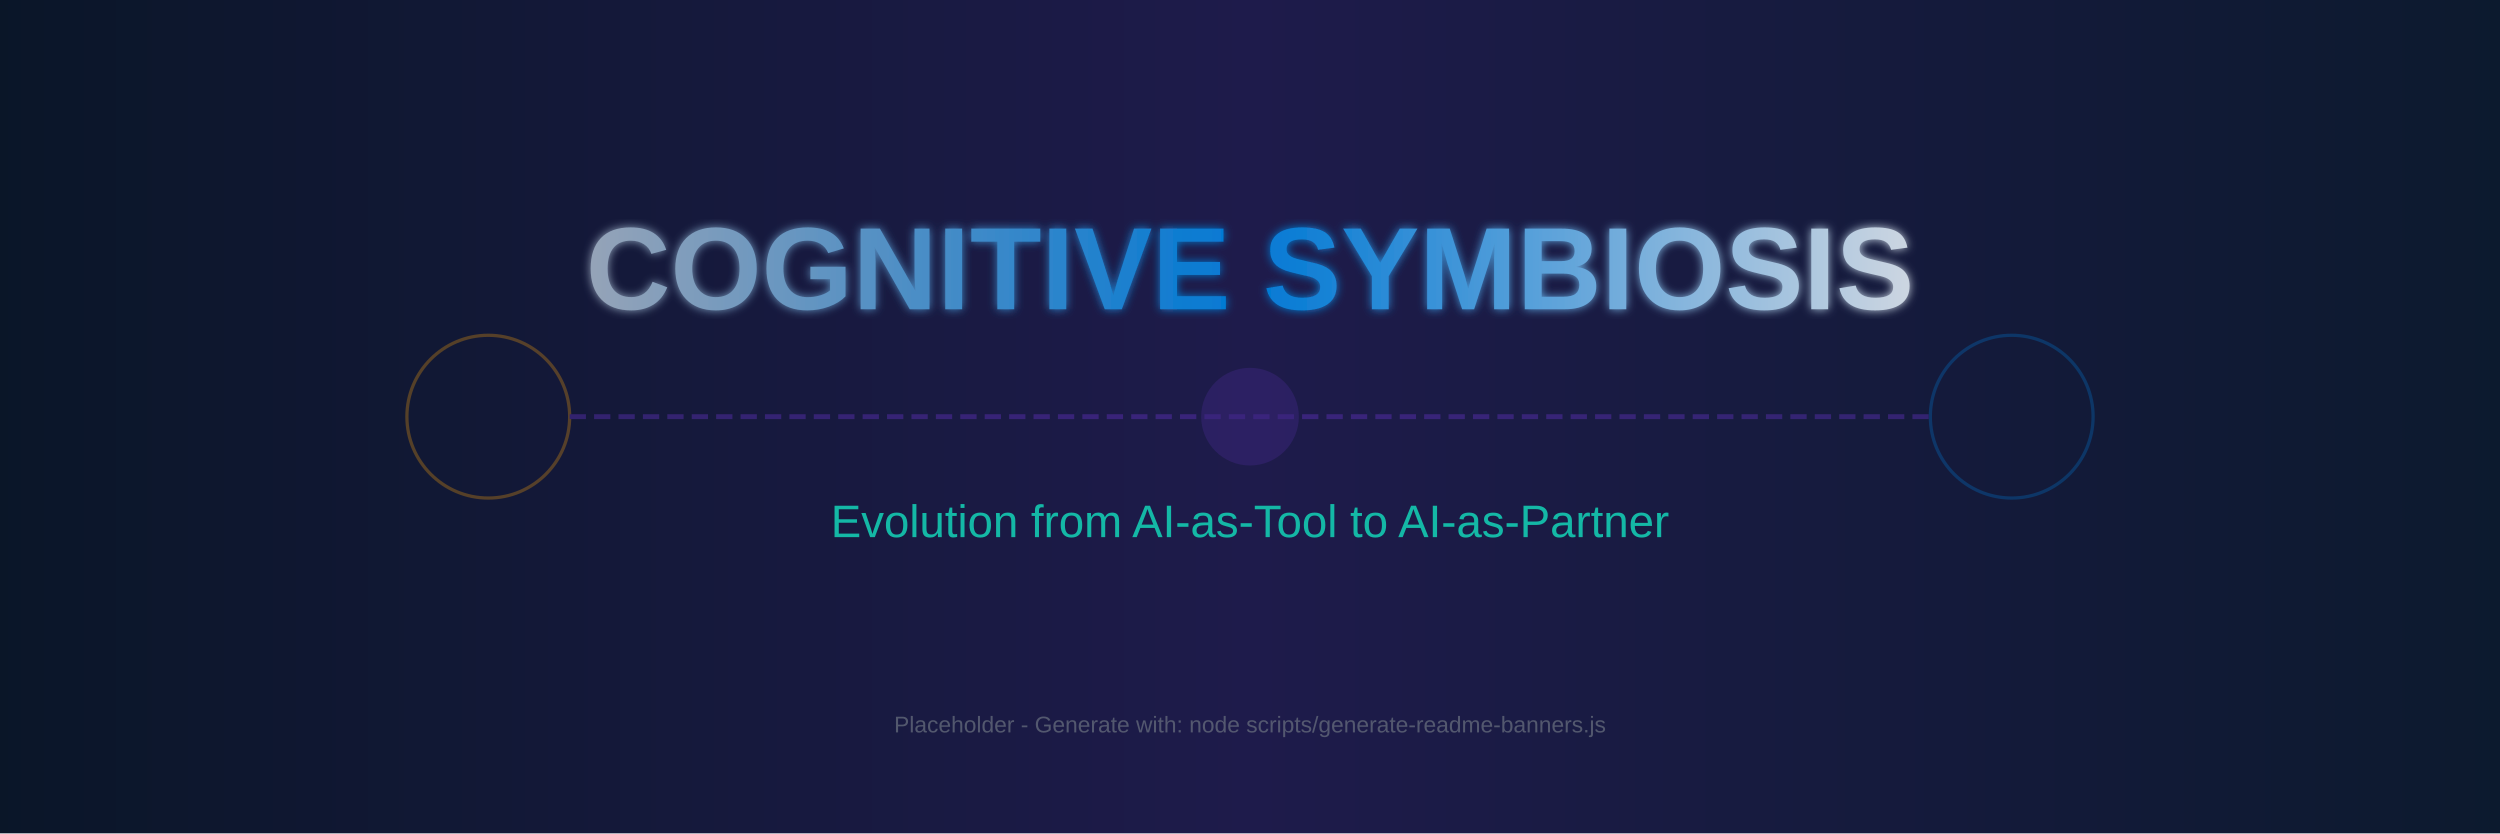
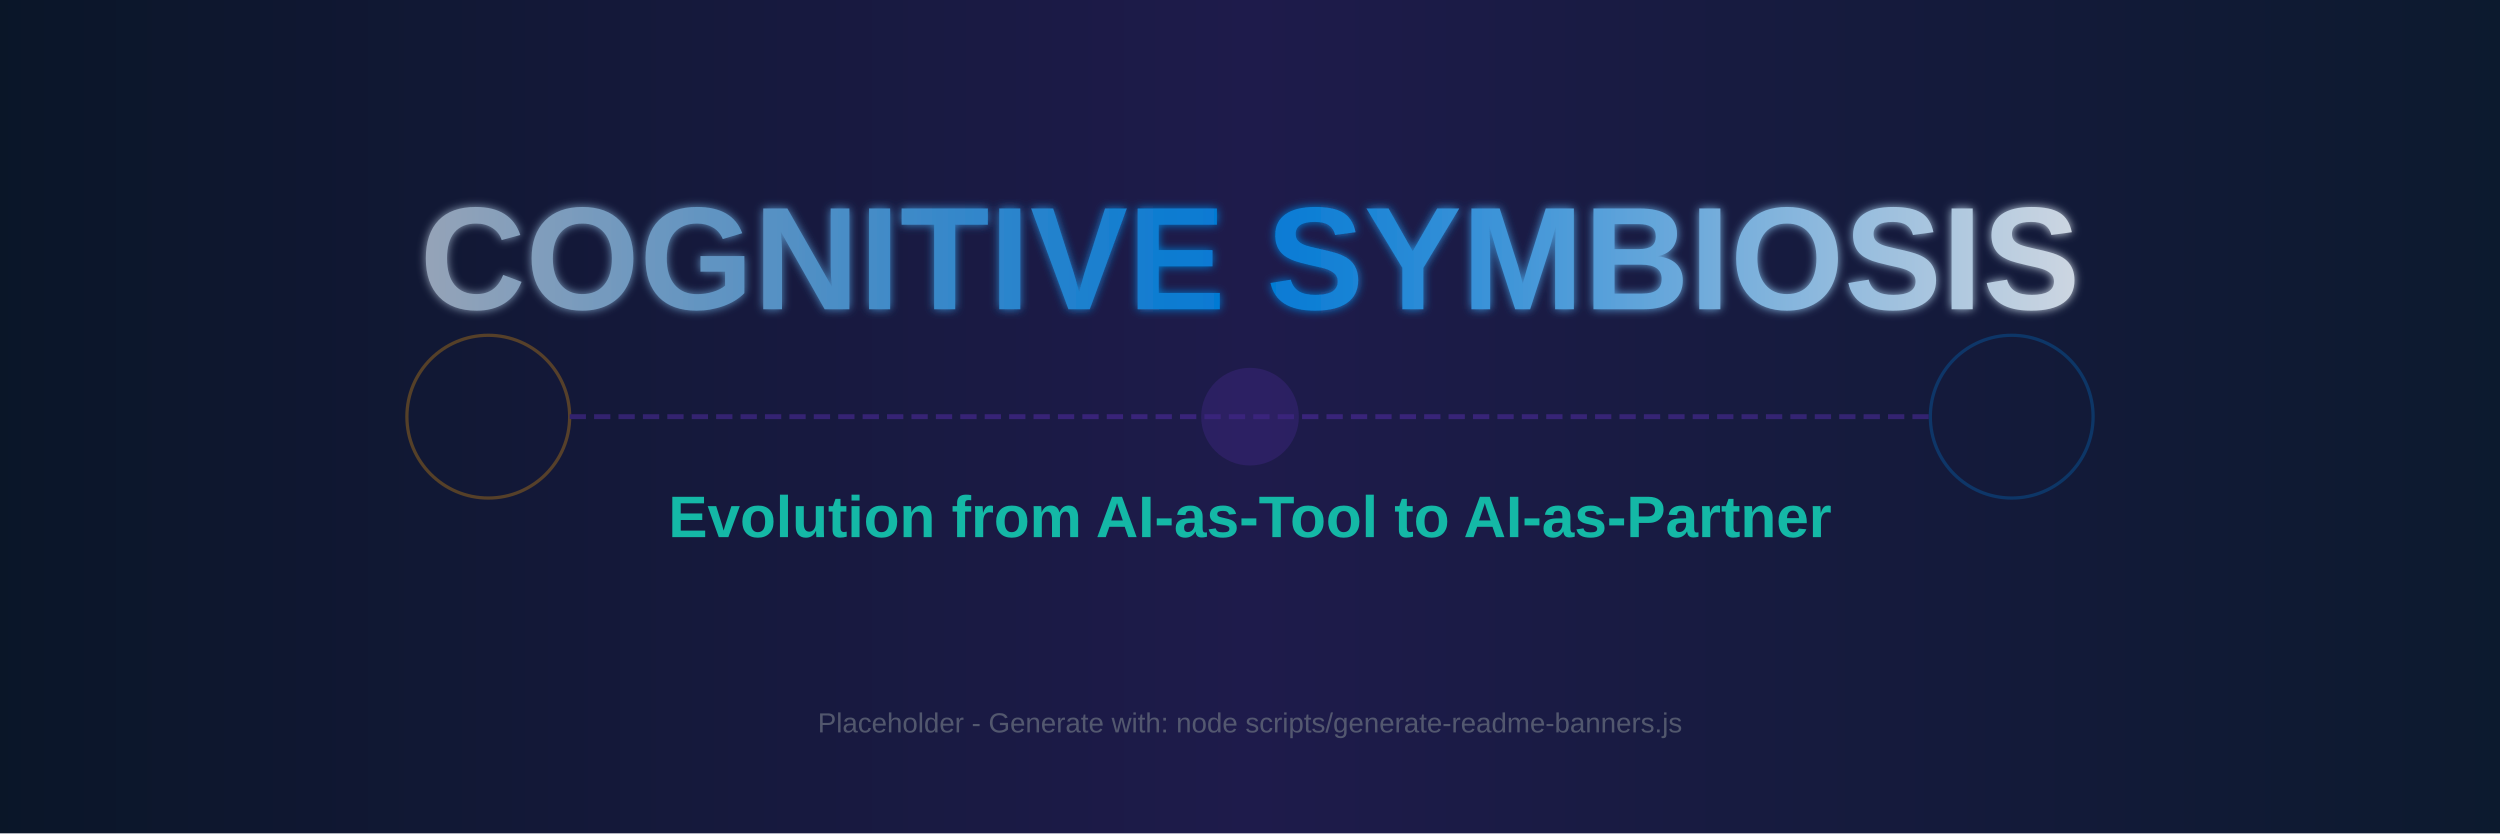
<svg xmlns="http://www.w3.org/2000/svg" width="1536" height="512">
  <defs>
    <linearGradient id="bgGrad3" x1="0%" y1="0%" x2="100%" y2="0%">
      <stop offset="0%" style="stop-color:#0a1628;stop-opacity:1" />
      <stop offset="50%" style="stop-color:#1e1b4b;stop-opacity:1" />
      <stop offset="100%" style="stop-color:#0c1a2e;stop-opacity:1" />
    </linearGradient>
    <linearGradient id="textGrad3" x1="0%" y1="0%" x2="100%" y2="0%">
      <stop offset="0%" style="stop-color:#94a3b8;stop-opacity:1" />
      <stop offset="50%" style="stop-color:#0078d4;stop-opacity:1" />
      <stop offset="100%" style="stop-color:#cbd5e1;stop-opacity:1" />
    </linearGradient>
    <filter id="glow3">
      <feGaussianBlur stdDeviation="3" result="coloredBlur" />
      <feMerge>
        <feMergeNode in="coloredBlur" />
        <feMergeNode in="SourceGraphic" />
      </feMerge>
    </filter>
  </defs>
  <rect width="1536" height="512" fill="url(#bgGrad3)" />
  <g opacity="0.3">
    <circle cx="300" cy="256" r="50" fill="none" stroke="#f59e0b" stroke-width="2" />
    <circle cx="1236" cy="256" r="50" fill="none" stroke="#0078d4" stroke-width="2" />
    <line x1="350" y1="256" x2="1186" y2="256" stroke="#7c3aed" stroke-width="3" stroke-dasharray="10,5" />
    <circle cx="768" cy="256" r="30" fill="#7c3aed" opacity="0.5" />
  </g>
-   <text x="768" y="190" font-family="Arial, sans-serif" font-size="72" font-weight="bold" text-anchor="middle" fill="url(#textGrad3)" filter="url(#glow3)">
+   <text x="768" y="190" font-family="Arial, sans-serif" font-size="90" font-weight="800" text-anchor="middle" fill="url(#textGrad3)" filter="url(#glow3)">
    COGNITIVE SYMBIOSIS
  </text>
-   <text x="768" y="330" font-family="Arial, sans-serif" font-size="28" font-weight="300" text-anchor="middle" fill="#14b8a6">
+   <text x="768" y="330" font-family="Arial, sans-serif" font-size="36" font-weight="600" text-anchor="middle" fill="#14b8a6">
    Evolution from AI-as-Tool to AI-as-Partner
  </text>
-   <text x="768" y="450" font-family="Arial, sans-serif" font-size="14" text-anchor="middle" fill="#6b7280" opacity="0.7">
+   <text x="768" y="450" font-family="Arial, sans-serif" font-size="17" text-anchor="middle" fill="#6b7280" opacity="0.7">
    Placeholder - Generate with: node scripts/generate-readme-banners.js
  </text>
</svg>
